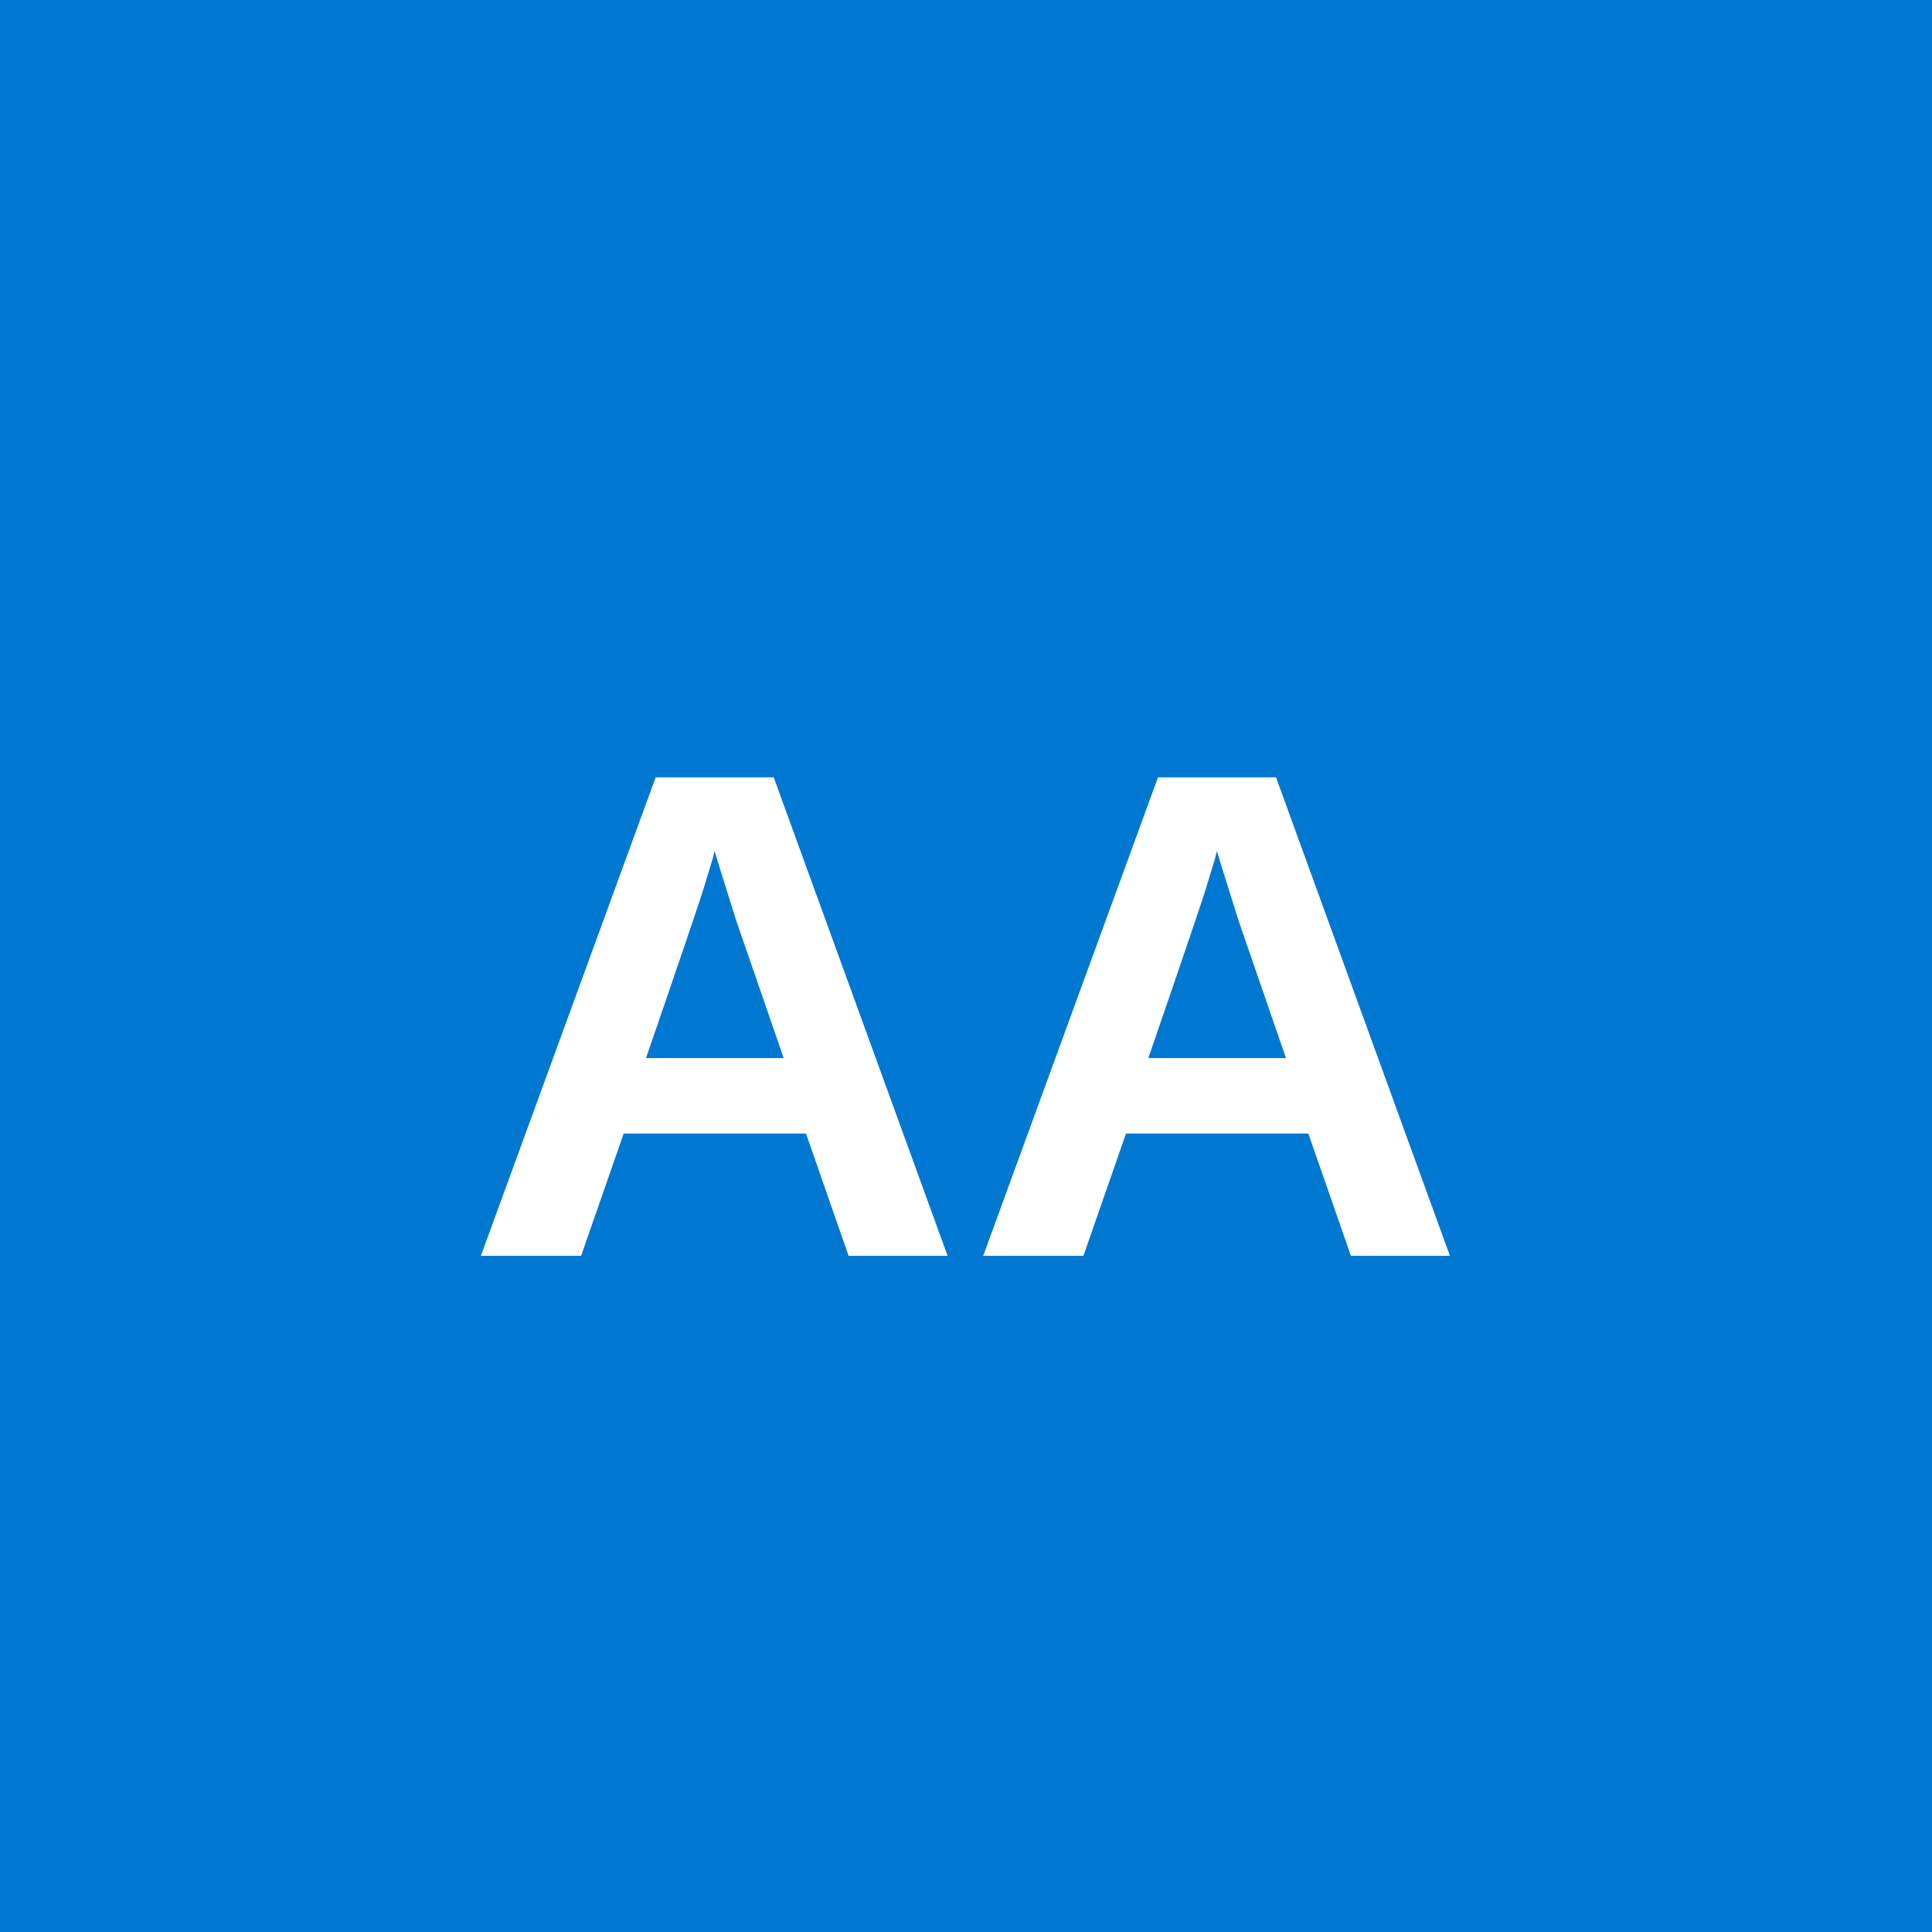
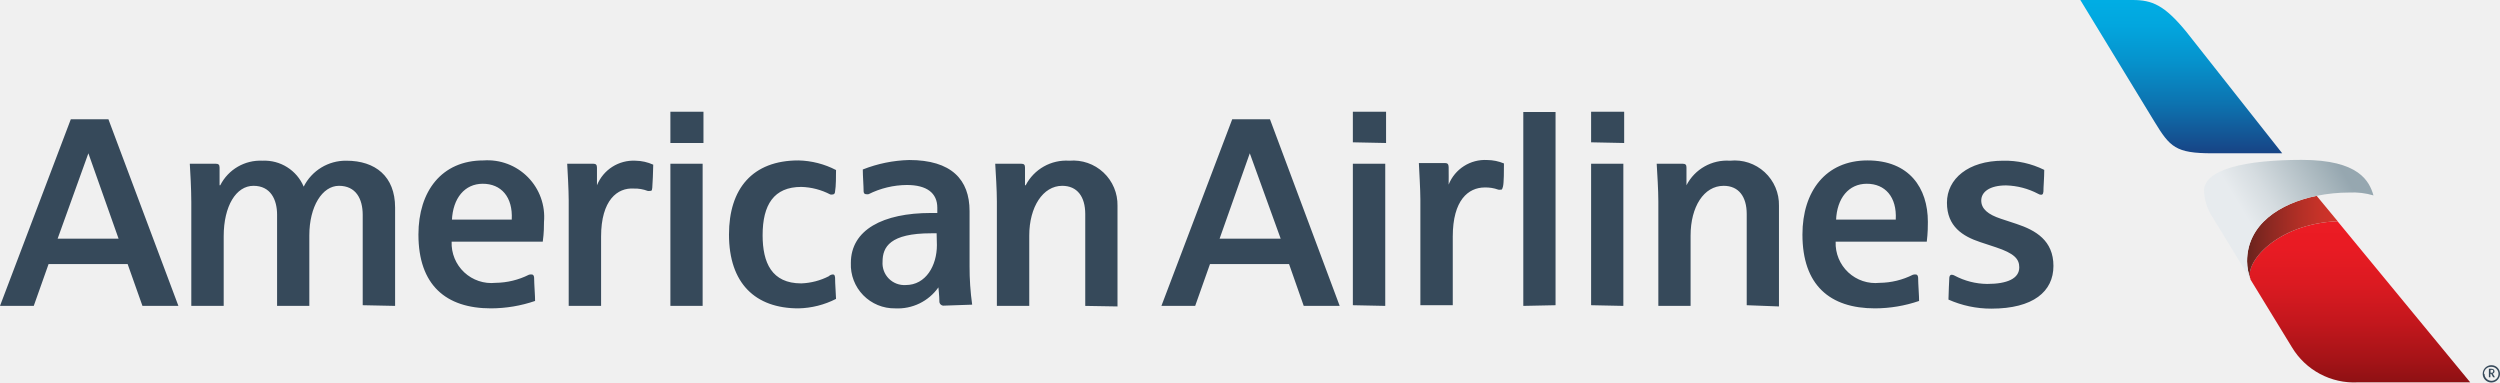
- <svg xmlns="http://www.w3.org/2000/svg" viewBox="0 0 100 100">
-   <rect width="100" height="100" fill="#0078D2" />
-   <text x="50" y="65" font-family="Arial" font-size="36" font-weight="bold" fill="white" text-anchor="middle">AA</text>
+ <svg xmlns="http://www.w3.org/2000/svg" viewBox="0 0 182.17 27.86">
+   <defs>
+     <style>.cls-1{fill:url(#linear-gradient);}.cls-2{fill:url(#linear-gradient-2);}.cls-3{fill:url(#linear-gradient-3);}.cls-4{fill:url(#linear-gradient-4);}.cls-5{fill:#36495a;}</style>
+     <linearGradient id="linear-gradient" x1="171.96" y1="15.81" x2="171.96" y2="33.9" gradientUnits="userSpaceOnUse">
+       <stop offset="0" stop-color="#ed1c24" />
+       <stop offset="0.13" stop-color="#e81b23" />
+       <stop offset="0.27" stop-color="#db1a21" />
+       <stop offset="0.42" stop-color="#c4171d" />
+       <stop offset="0.58" stop-color="#a41317" />
+       <stop offset="0.74" stop-color="#7b0e10" />
+       <stop offset="0.75" stop-color="#780e0f" />
+     </linearGradient>
+     <linearGradient id="linear-gradient-2" x1="163.73" y1="17.32" x2="170.33" y2="17.32" gradientUnits="userSpaceOnUse">
+       <stop offset="0" stop-color="#69231d" />
+       <stop offset="0.26" stop-color="#8d2922" />
+       <stop offset="0.58" stop-color="#b22f26" />
+       <stop offset="0.84" stop-color="#c93329" />
+       <stop offset="1" stop-color="#d1342a" />
+     </linearGradient>
+     <linearGradient id="linear-gradient-3" x1="163" y1="16.35" x2="170.36" y2="11.93" gradientUnits="userSpaceOnUse">
+       <stop offset="0.1" stop-color="#e7ebee" />
+       <stop offset="0.35" stop-color="#d5dce0" />
+       <stop offset="0.85" stop-color="#a5b4bb" />
+       <stop offset="1" stop-color="#96a7b0" />
+     </linearGradient>
+     <linearGradient id="linear-gradient-4" x1="158.95" y1="12.63" x2="158.95" y2="0.13" gradientUnits="userSpaceOnUse">
+       <stop offset="0" stop-color="#1c2f72" />
+       <stop offset="0.13" stop-color="#174687" />
+       <stop offset="0.4" stop-color="#0d72af" />
+       <stop offset="0.65" stop-color="#0692cc" />
+       <stop offset="0.86" stop-color="#02a6de" />
+       <stop offset="1" stop-color="#00ade4" />
+     </linearGradient>
+   </defs>
+   <path class="cls-1" d="M167,25.29a5.28,5.28,0,0,0,4.82,2.57H180l-9.67-11.74c-4.46.19-6.82,3.05-6.34,4.25Z" />
+   <path class="cls-2" d="M164,20.37a3.74,3.74,0,0,1-.26-1.33c0-2.68,2.37-4.22,5.07-4.77l1.53,1.85C165.87,16.31,163.51,19.17,164,20.37Z" />
+   <path class="cls-3" d="M167.72,11.65c-4.08,0-7.12.67-7.12,2.27a3.89,3.89,0,0,0,.68,2L164,20.37a3.74,3.74,0,0,1-.26-1.33c0-2.68,2.37-4.22,5.07-4.77a11.94,11.94,0,0,1,2.38-.24,5.25,5.25,0,0,1,1.76.21C172.65,13.21,171.91,11.65,167.72,11.65Z" />
+   <path class="cls-4" d="M157,8.88c1.12,1.83,1.53,2.29,4.2,2.29h5.1l-7-8.87C157.72.38,156.83,0,155.4,0h-3.81Z" />
+   <path class="cls-5" d="M79.08,22.29V15.6c0-1.28-.59-2.06-1.68-2.06C76,13.54,75,15.08,75,17.16v5.13H72.64V14.68c0-.84-.08-2.06-.12-2.75h1.89c.22,0,.28.09.28.28s0,1.29,0,1.29h.05a3.33,3.33,0,0,1,3.18-1.79A3.23,3.23,0,0,1,81.43,15v7.33ZM60.68,20c.07,0,.15,0,.17.22,0,.49.07,1.3.07,1.56a6.3,6.3,0,0,1-2.74.69c-3.14,0-5.06-1.82-5.06-5.38,0-3.34,1.71-5.4,5.06-5.4a6.25,6.25,0,0,1,2.74.7c0,.37,0,1.21-.07,1.56,0,.15-.08.22-.17.22a.43.43,0,0,1-.18,0,4.84,4.84,0,0,0-2.11-.55c-2,0-2.82,1.3-2.82,3.52,0,2,.66,3.51,2.82,3.51a4.8,4.8,0,0,0,2-.52A.45.45,0,0,1,60.68,20Zm8.13,2.27a.31.31,0,0,1-.36-.33c0-.34-.07-1-.07-1h0a3.62,3.62,0,0,1-3.15,1.53A3.18,3.18,0,0,1,62,19.16c0-2.42,2.35-3.64,5.83-3.64h.47v-.38c0-1.08-.77-1.66-2.22-1.66a6.34,6.34,0,0,0-2.79.67.56.56,0,0,1-.18,0c-.11,0-.17-.07-.18-.19,0-.39-.06-1.14-.06-1.61a9.88,9.88,0,0,1,3.38-.69c3.08,0,4.4,1.43,4.4,3.72v4a19.86,19.86,0,0,0,.19,2.82ZM68.25,17h-.4c-3,0-3.54,1-3.54,2.07A1.59,1.59,0,0,0,66,20.77c1.47,0,2.27-1.42,2.27-2.91ZM38.74,20c.13,0,.17.11.18.23,0,.44.08,1.44.07,1.7a10,10,0,0,1-3.21.54c-3.3,0-5.29-1.71-5.29-5.38,0-3.15,1.69-5.4,4.74-5.4a4.13,4.13,0,0,1,4.41,4.48c0,.29,0,.79-.09,1.44H32.91a2.9,2.9,0,0,0,3.2,3,5.57,5.57,0,0,0,2.43-.59A.43.43,0,0,1,38.74,20Zm-5.81-4h4.36c.09-1.67-.79-2.61-2.11-2.61S33,14.44,32.93,16.05Zm-6.5,6.24V15.66c0-1.19-.51-2.12-1.73-2.12s-2.16,1.51-2.16,3.61v5.14H20.19V15.64c0-1.08-.46-2.1-1.72-2.1S16.3,15,16.3,17.22v5.07H13.94V14.75c0-1-.08-2.36-.11-2.82h1.88c.21,0,.29.07.29.29s0,1.28,0,1.28h.05a3.27,3.27,0,0,1,3.08-1.79,3.1,3.1,0,0,1,3,1.89,3.43,3.43,0,0,1,3.11-1.89c2.11,0,3.55,1.14,3.55,3.41v7.17ZM43.8,17.24v5.05H41.44v-7.7c0-.74-.08-2.15-.11-2.66h1.9c.2,0,.27.09.27.29s0,1.28,0,1.28h0a2.87,2.87,0,0,1,2.81-1.79A3.23,3.23,0,0,1,47.6,12c0,.44-.05,1.42-.07,1.68s-.09.23-.17.23a.39.39,0,0,1-.17,0,2.58,2.58,0,0,0-1-.17C45,13.66,43.8,14.57,43.8,17.24Zm5.05,5.05V11.93H51.2V22.29Zm0-11.87V8.14h2.41v2.28ZM10.38,22.29,9.3,19.24H3.54L2.46,22.29H0L5.16,8.69H7.9L13,22.29ZM6.44,11.17h0L4.2,17.39H8.64ZM145.1,22.49c3.06,0,4.53-1.25,4.53-3.11s-1.3-2.6-2.68-3.06l-1.15-.38c-.94-.31-1.43-.72-1.43-1.33s.59-1.1,1.81-1.1a5.33,5.33,0,0,1,2.33.61.4.4,0,0,0,.21.07c.07,0,.16,0,.18-.23,0-.35.06-1,.06-1.58a6.43,6.43,0,0,0-3-.67c-2.53,0-4.09,1.32-4.09,3.06s1.16,2.45,2.42,2.87l1.15.38c1.32.44,1.7.84,1.7,1.46,0,.81-.86,1.21-2.34,1.21a5.18,5.18,0,0,1-2.38-.61.43.43,0,0,0-.2-.06c-.18,0-.18.23-.18.27s-.06,1.18-.06,1.54A7.64,7.64,0,0,0,145.1,22.49ZM139.59,20c.13,0,.17.11.18.23,0,.44.08,1.44.07,1.7a10,10,0,0,1-3.21.54c-3.3,0-5.29-1.7-5.29-5.38,0-3.15,1.7-5.4,4.74-5.4s4.4,2,4.4,4.48c0,.29,0,.79-.08,1.44h-6.64a2.9,2.9,0,0,0,3.21,3,5.52,5.52,0,0,0,2.42-.59A.51.51,0,0,1,139.59,20Zm-5.8-4h4.35c.09-1.67-.79-2.61-2.11-2.61S133.85,14.44,133.79,16.05Zm-6.51,6.24V15.6c0-1.28-.59-2.06-1.68-2.06-1.45,0-2.41,1.54-2.41,3.62v5.13h-2.35V14.68c0-.84-.08-2.06-.12-2.75h1.89c.22,0,.28.09.28.28s0,1.29,0,1.29h0a3.31,3.31,0,0,1,3.17-1.79A3.23,3.23,0,0,1,129.63,15v7.33Zm-21.42-5.05v5.05H103.5v-7.7c0-.74-.09-2.15-.11-2.66h1.9c.2,0,.26.09.27.29s0,1.28,0,1.28h0a2.85,2.85,0,0,1,2.81-1.79,3.23,3.23,0,0,1,1.22.25c0,.44,0,1.42-.07,1.68s-.09.23-.18.23a.34.34,0,0,1-.16,0,2.69,2.69,0,0,0-1-.16C107,13.67,105.86,14.57,105.86,17.24Zm7.49,5.05V8.16H111V22.29Zm-14.77,0V11.93h2.36V22.29Zm0-11.87V8.14H101v2.28Zm17.36,11.87V11.93h2.35V22.29Zm0-11.87V8.14h2.41v2.28ZM95,22.29l-1.07-3.05H88.17l-1.08,3.05H84.63l5.16-13.6h2.75l5.08,13.6ZM91.07,11.17h0l-2.2,6.22h4.45Z" />
+   <path class="cls-5" d="M182.17,27.24a.63.63,0,1,1-.62-.63A.62.62,0,0,1,182.17,27.24Zm-1.13,0a.51.51,0,1,0,.51-.51A.51.51,0,0,0,181,27.24Zm.49,0h-.06v.25h-.11v-.62h.19c.14,0,.22.08.22.19a.16.16,0,0,1-.13.16l.16.27h-.13Zm0-.08c.09,0,.14,0,.14-.11s0-.1-.14-.1h-.05v.2Z" />
</svg>
